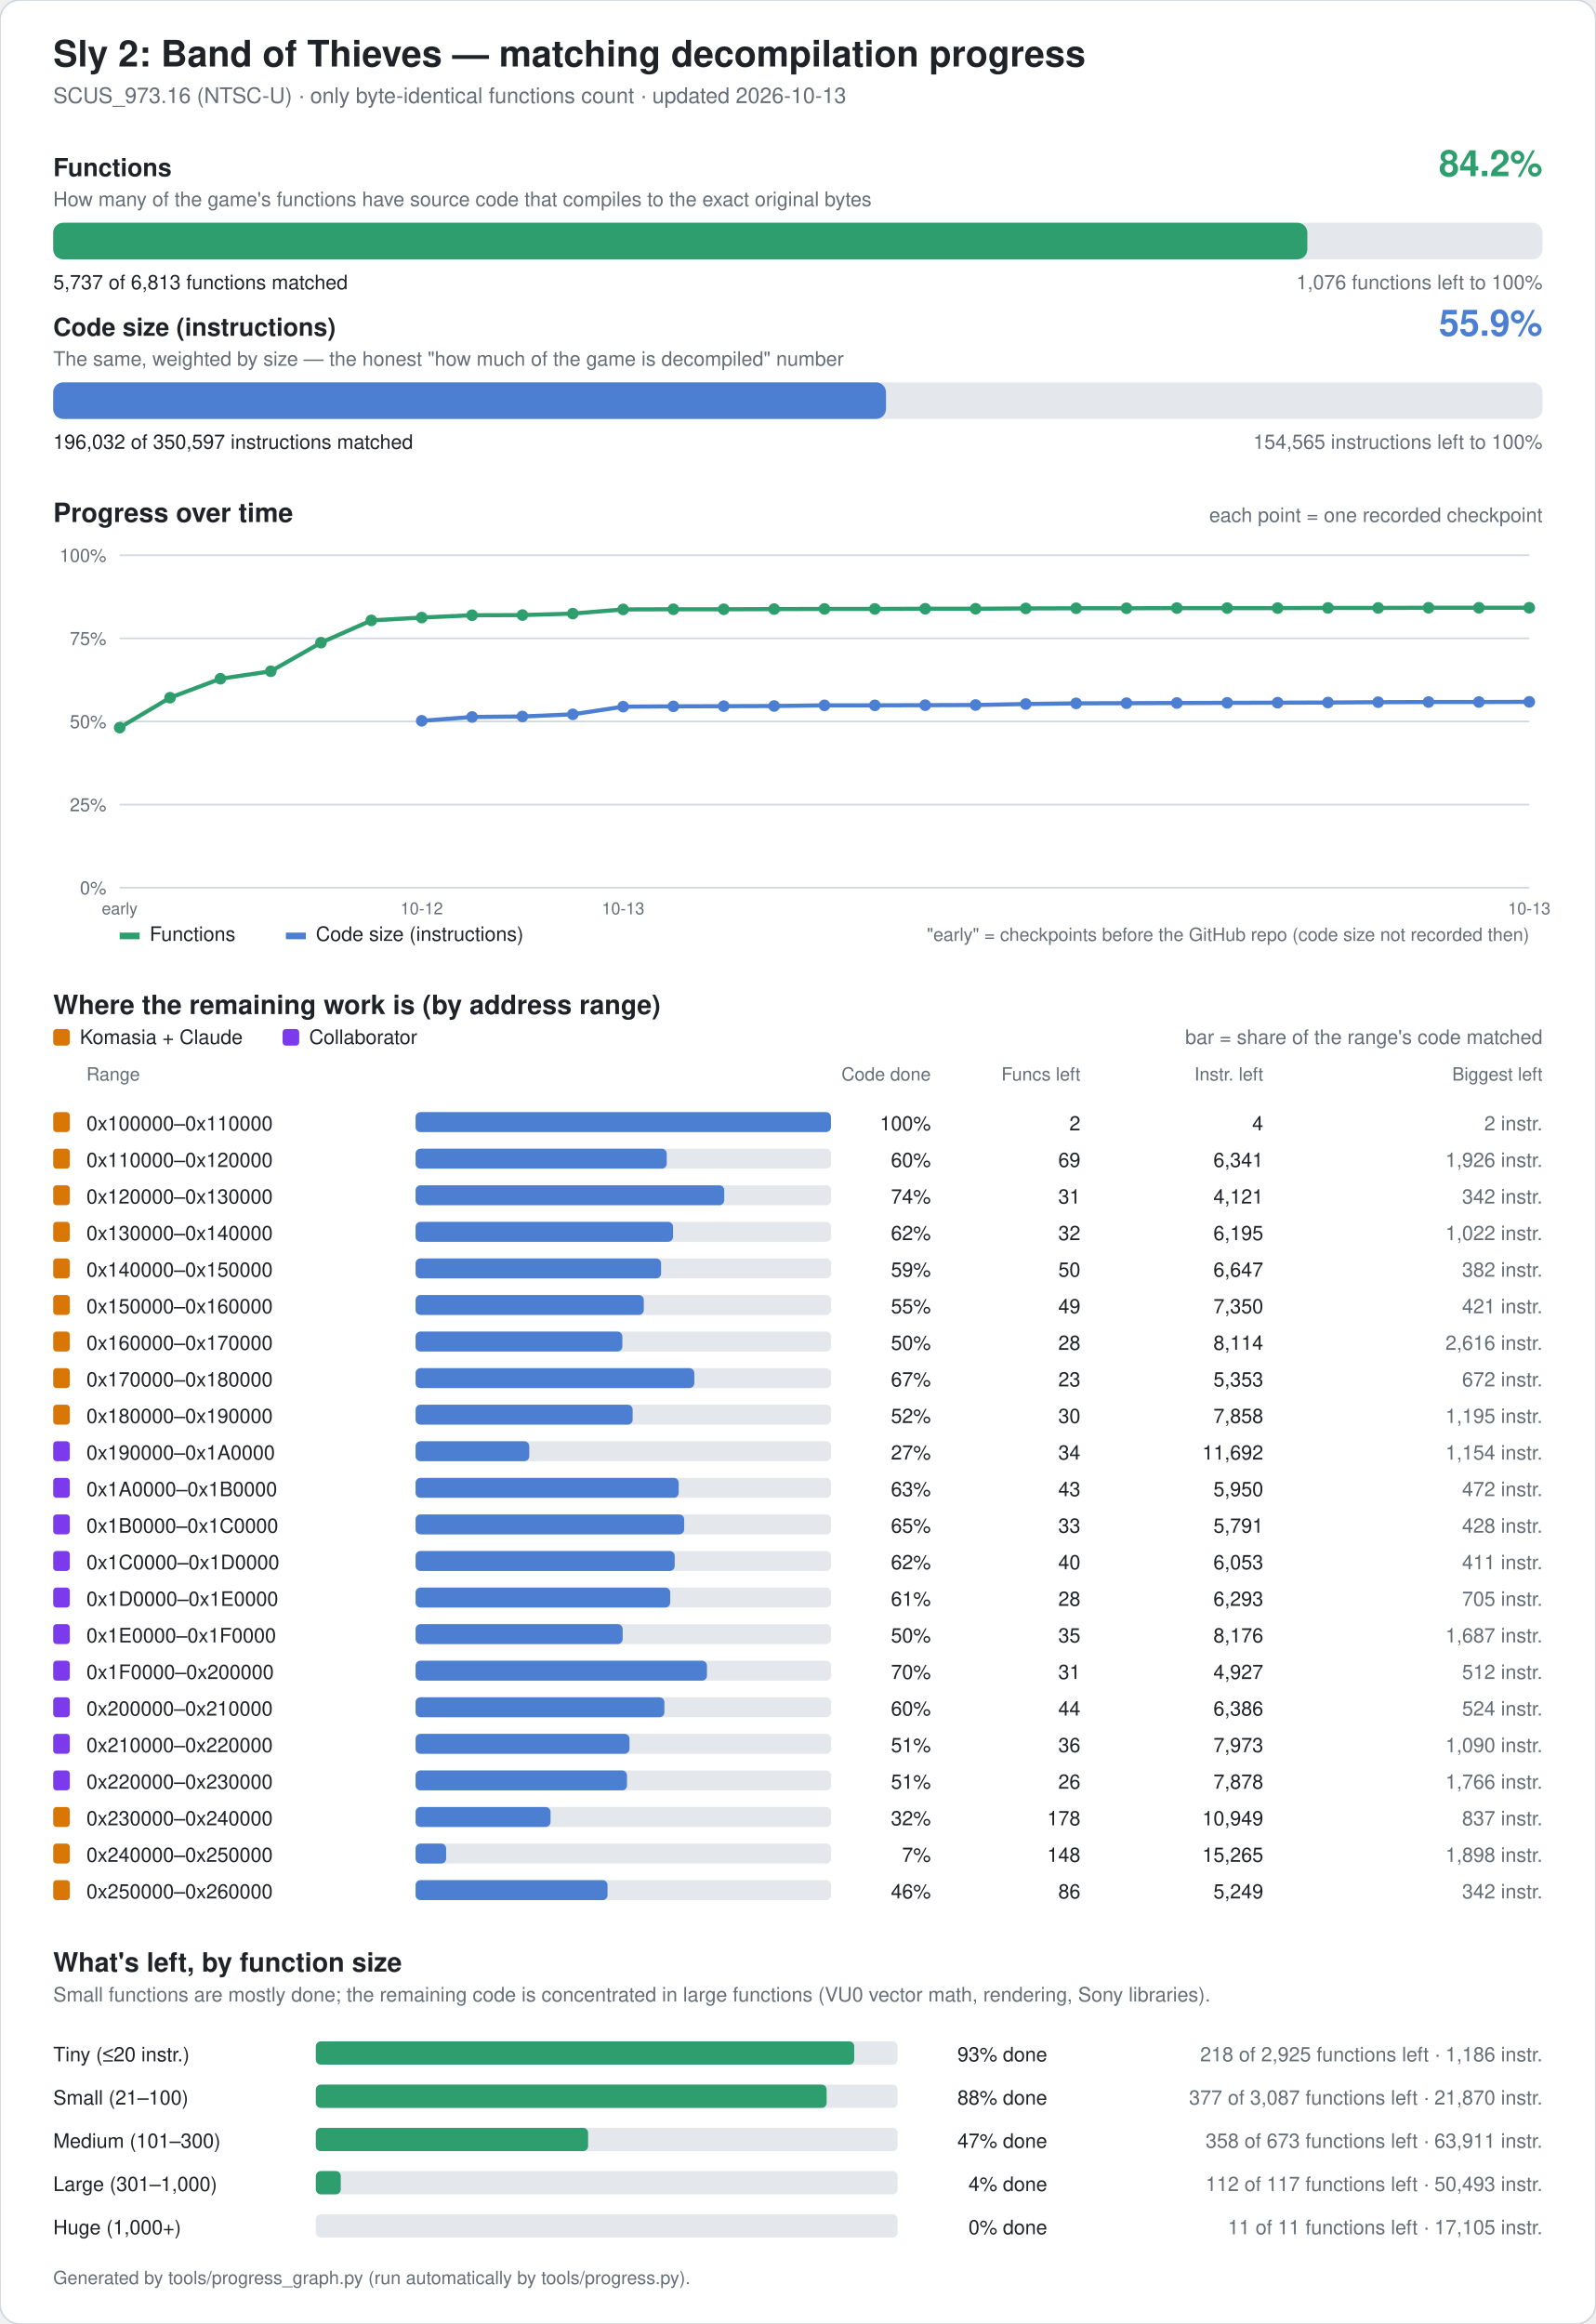
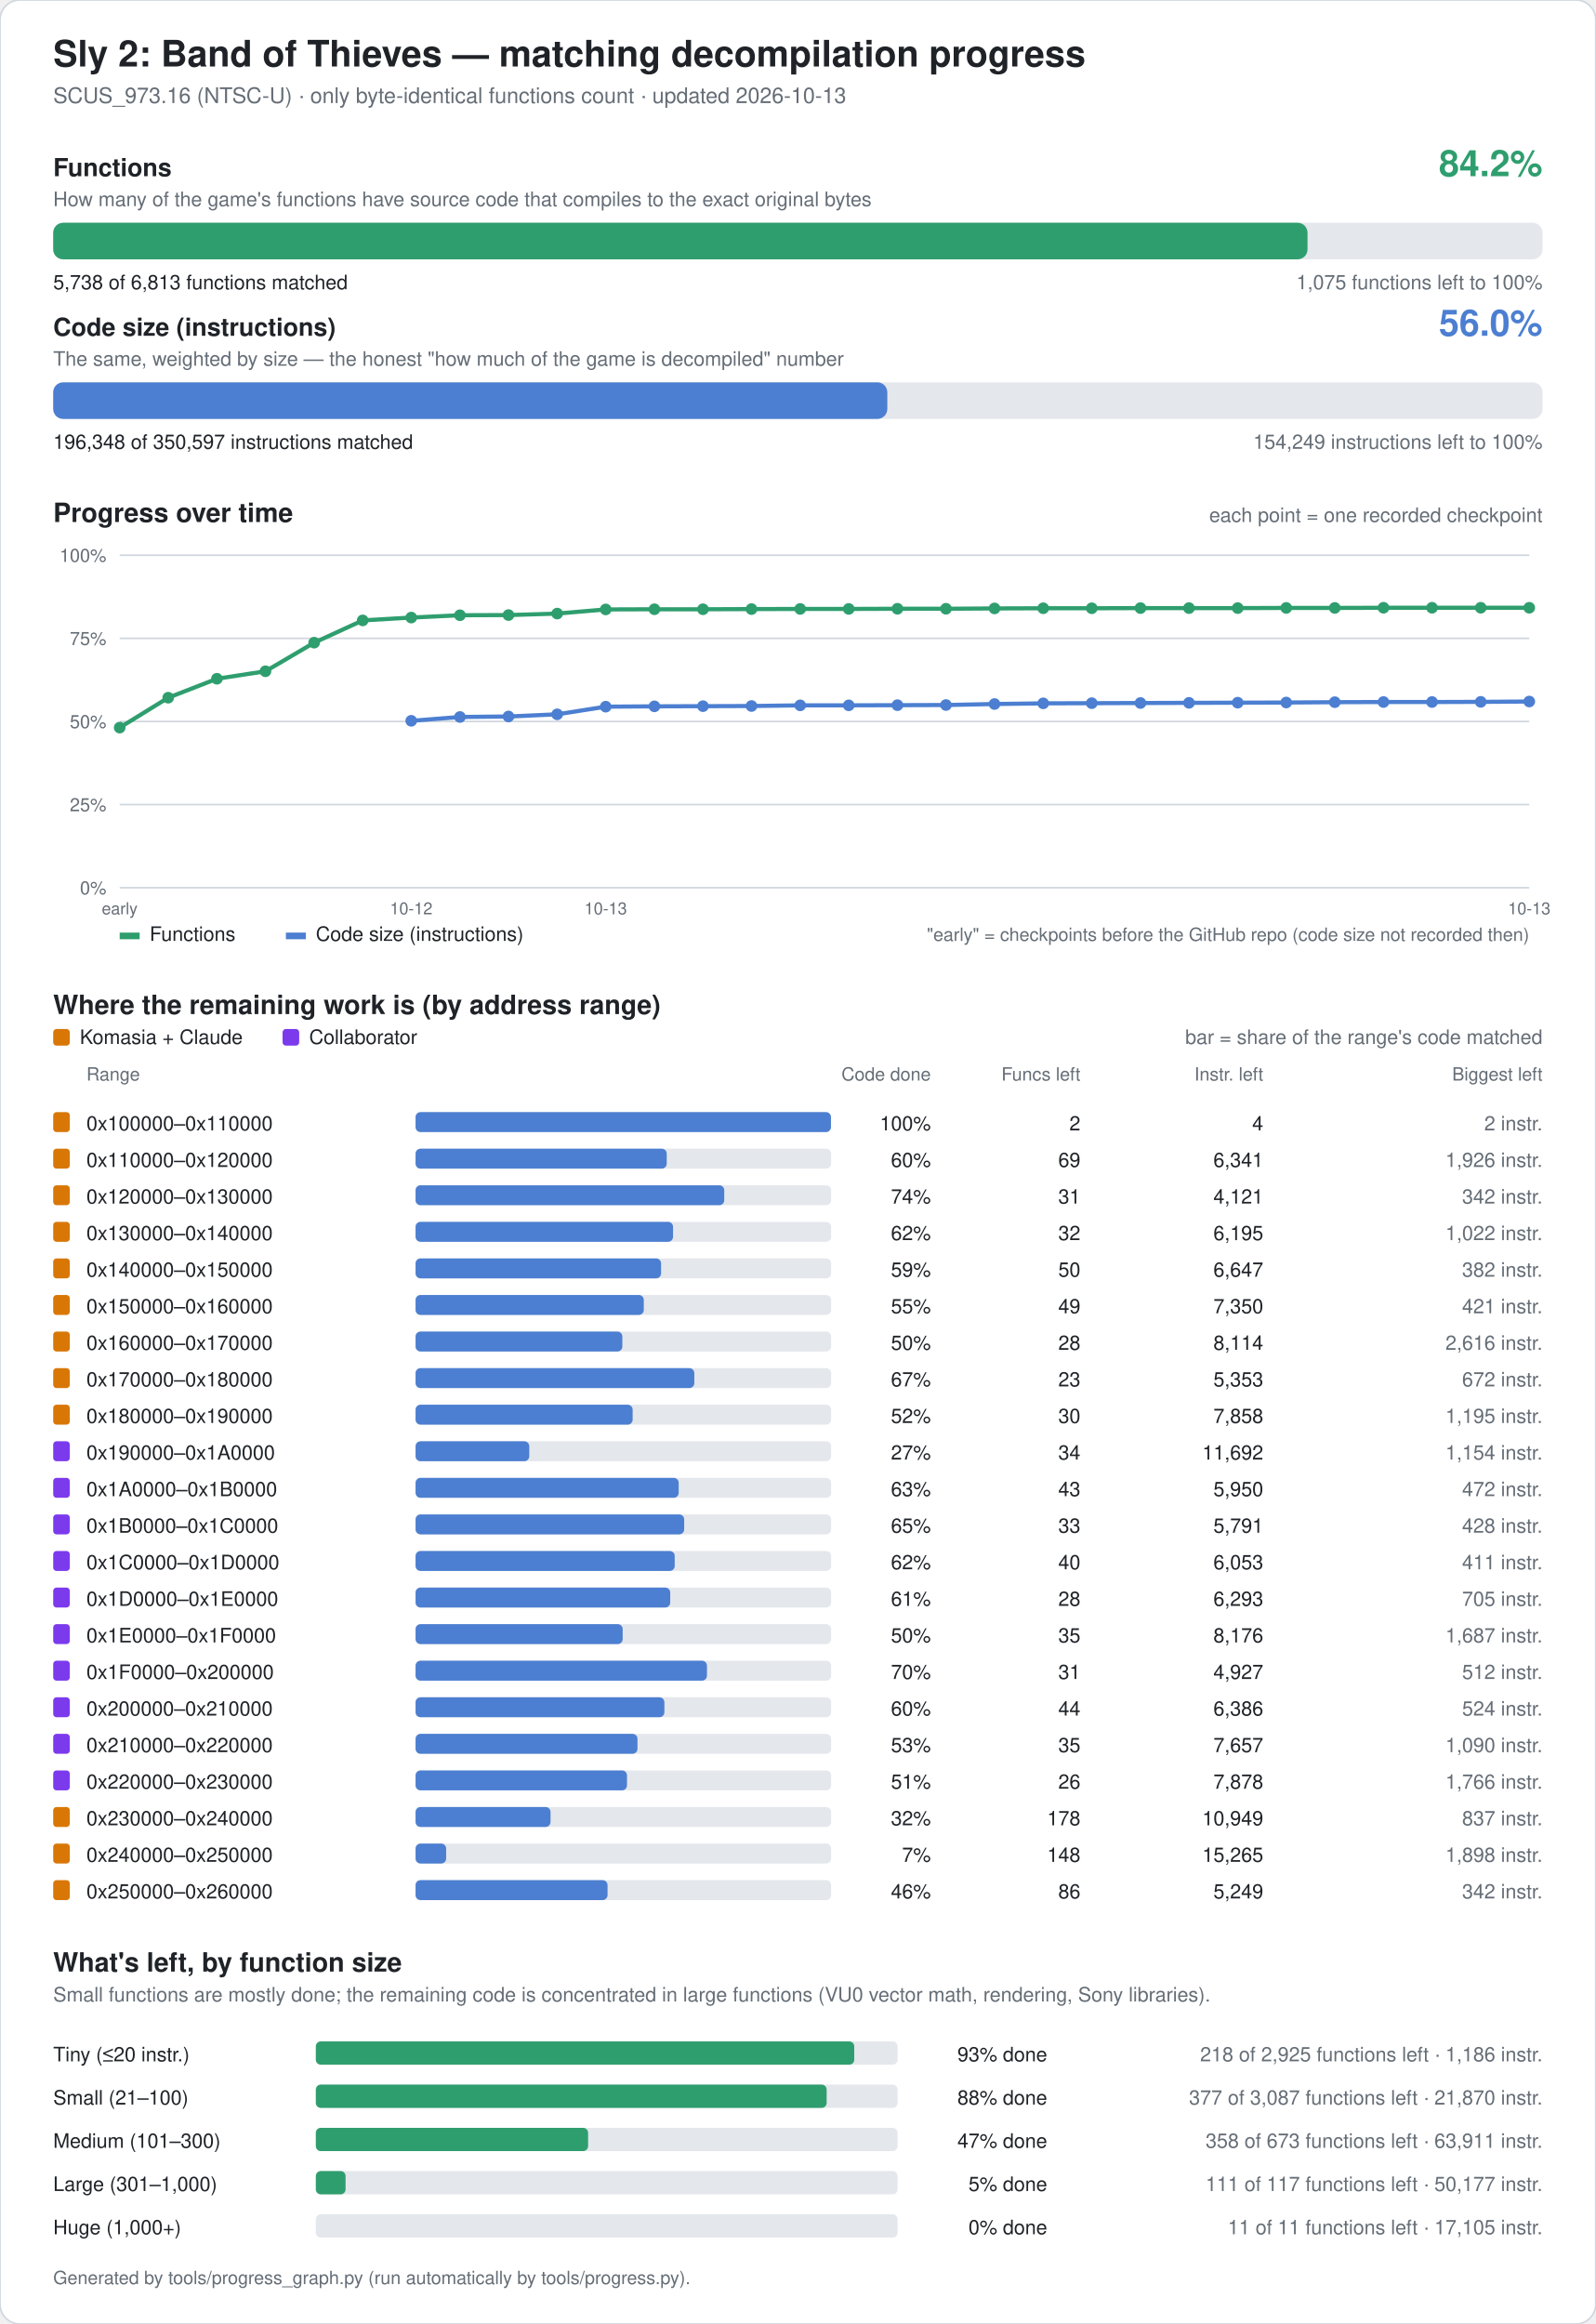
<svg xmlns="http://www.w3.org/2000/svg" width="960" height="1398" viewBox="0 0 960 1398" font-family="-apple-system,BlinkMacSystemFont,Segoe UI,Helvetica,Arial,sans-serif">
  <rect width="960" height="1398" rx="12" fill="#ffffff" stroke="#d0d7de" />
  <text x="32.0" y="40.0" font-size="22" fill="#1f2328" text-anchor="start" font-weight="bold">Sly 2: Band of Thieves — matching decompilation progress</text>
  <text x="32.0" y="62.0" font-size="13" fill="#656d76" text-anchor="start" font-weight="normal">SCUS_973.16 (NTSC-U) · only byte-identical functions count · updated 2026-10-13</text>
  <text x="32.0" y="106.0" font-size="15" fill="#1f2328" text-anchor="start" font-weight="bold">Functions</text>
  <text x="928.0" y="106.0" font-size="22" fill="#2f9e6e" text-anchor="end" font-weight="bold">84.2%</text>
  <text x="32.0" y="124.0" font-size="12" fill="#656d76" text-anchor="start" font-weight="normal">How many of the game's functions have source code that compiles to the exact original bytes</text>
  <rect x="32" y="134" width="896" height="22" rx="6" fill="#e4e7ec" />
-   <rect x="32" y="134" width="754.5" height="22" rx="6" fill="#2f9e6e" />
-   <text x="32.0" y="174.0" font-size="12" fill="#1f2328" text-anchor="start" font-weight="normal">5,737 of 6,813 functions matched</text>
-   <text x="928.0" y="174.0" font-size="12" fill="#656d76" text-anchor="end" font-weight="normal">1,076 functions left to 100%</text>
+   <rect x="32" y="134" width="754.6" height="22" rx="6" fill="#2f9e6e" />
+   <text x="32.0" y="174.0" font-size="12" fill="#1f2328" text-anchor="start" font-weight="normal">5,738 of 6,813 functions matched</text>
+   <text x="928.0" y="174.0" font-size="12" fill="#656d76" text-anchor="end" font-weight="normal">1,075 functions left to 100%</text>
  <text x="32.0" y="202.0" font-size="15" fill="#1f2328" text-anchor="start" font-weight="bold">Code size (instructions)</text>
-   <text x="928.0" y="202.0" font-size="22" fill="#4c7fd1" text-anchor="end" font-weight="bold">55.9%</text>
+   <text x="928.0" y="202.0" font-size="22" fill="#4c7fd1" text-anchor="end" font-weight="bold">56.0%</text>
  <text x="32.0" y="220.0" font-size="12" fill="#656d76" text-anchor="start" font-weight="normal">The same, weighted by size — the honest "how much of the game is decompiled" number</text>
  <rect x="32" y="230" width="896" height="22" rx="6" fill="#e4e7ec" />
-   <rect x="32" y="230" width="501.0" height="22" rx="6" fill="#4c7fd1" />
-   <text x="32.0" y="270.0" font-size="12" fill="#1f2328" text-anchor="start" font-weight="normal">196,032 of 350,597 instructions matched</text>
-   <text x="928.0" y="270.0" font-size="12" fill="#656d76" text-anchor="end" font-weight="normal">154,565 instructions left to 100%</text>
+   <rect x="32" y="230" width="501.8" height="22" rx="6" fill="#4c7fd1" />
+   <text x="32.0" y="270.0" font-size="12" fill="#1f2328" text-anchor="start" font-weight="normal">196,348 of 350,597 instructions matched</text>
+   <text x="928.0" y="270.0" font-size="12" fill="#656d76" text-anchor="end" font-weight="normal">154,249 instructions left to 100%</text>
  <text x="32.0" y="314.0" font-size="16" fill="#1f2328" text-anchor="start" font-weight="bold">Progress over time</text>
  <text x="928.0" y="314.0" font-size="12" fill="#656d76" text-anchor="end" font-weight="normal">each point = one recorded checkpoint</text>
  <line x1="72" y1="534.0" x2="920" y2="534.0" stroke="#d0d7de" stroke-width="1" />
  <text x="64.0" y="538.0" font-size="11" fill="#656d76" text-anchor="end" font-weight="normal">0%</text>
  <line x1="72" y1="484.0" x2="920" y2="484.0" stroke="#d0d7de" stroke-width="1" />
  <text x="64.0" y="488.0" font-size="11" fill="#656d76" text-anchor="end" font-weight="normal">25%</text>
  <line x1="72" y1="434.0" x2="920" y2="434.0" stroke="#d0d7de" stroke-width="1" />
  <text x="64.0" y="438.0" font-size="11" fill="#656d76" text-anchor="end" font-weight="normal">50%</text>
  <line x1="72" y1="384.0" x2="920" y2="384.0" stroke="#d0d7de" stroke-width="1" />
  <text x="64.0" y="388.0" font-size="11" fill="#656d76" text-anchor="end" font-weight="normal">75%</text>
  <line x1="72" y1="334.0" x2="920" y2="334.0" stroke="#d0d7de" stroke-width="1" />
  <text x="64.0" y="338.0" font-size="11" fill="#656d76" text-anchor="end" font-weight="normal">100%</text>
-   <polyline fill="none" stroke="#2f9e6e" stroke-width="2.5" stroke-linejoin="round" points="72.0,437.7 102.3,419.7 132.6,408.3 162.9,403.8 193.1,386.6 223.4,373.2 253.7,371.5 284.0,370.1 314.3,370.0 344.6,369.1 374.9,366.6 405.1,366.5 435.4,366.5 465.7,366.4 496.0,366.3 526.3,366.3 556.6,366.2 586.9,366.2 617.1,366.0 647.4,365.9 677.7,365.9 708.0,365.8 738.3,365.8 768.6,365.8 798.9,365.7 829.1,365.7 859.4,365.6 889.7,365.6 920.0,365.6" />
+   <polyline fill="none" stroke="#2f9e6e" stroke-width="2.5" stroke-linejoin="round" points="72.0,437.7 101.2,419.7 130.5,408.3 159.7,403.8 189.0,386.6 218.2,373.2 247.4,371.5 276.7,370.1 305.9,370.0 335.2,369.1 364.4,366.6 393.7,366.5 422.9,366.5 452.1,366.4 481.4,366.3 510.6,366.3 539.9,366.2 569.1,366.2 598.3,366.0 627.6,365.9 656.8,365.9 686.1,365.8 715.3,365.8 744.6,365.8 773.8,365.7 803.0,365.7 832.3,365.6 861.5,365.6 890.8,365.6 920.0,365.6" />
  <circle cx="72.0" cy="437.7" r="3.5" fill="#2f9e6e" />
-   <circle cx="102.3" cy="419.7" r="3.5" fill="#2f9e6e" />
-   <circle cx="132.6" cy="408.3" r="3.5" fill="#2f9e6e" />
-   <circle cx="162.9" cy="403.8" r="3.5" fill="#2f9e6e" />
-   <circle cx="193.1" cy="386.6" r="3.5" fill="#2f9e6e" />
-   <circle cx="223.4" cy="373.2" r="3.5" fill="#2f9e6e" />
-   <circle cx="253.7" cy="371.5" r="3.5" fill="#2f9e6e" />
-   <circle cx="284.0" cy="370.1" r="3.5" fill="#2f9e6e" />
-   <circle cx="314.3" cy="370.0" r="3.5" fill="#2f9e6e" />
-   <circle cx="344.6" cy="369.1" r="3.5" fill="#2f9e6e" />
-   <circle cx="374.9" cy="366.6" r="3.5" fill="#2f9e6e" />
-   <circle cx="405.1" cy="366.5" r="3.5" fill="#2f9e6e" />
-   <circle cx="435.4" cy="366.5" r="3.5" fill="#2f9e6e" />
-   <circle cx="465.7" cy="366.4" r="3.5" fill="#2f9e6e" />
-   <circle cx="496.0" cy="366.3" r="3.5" fill="#2f9e6e" />
-   <circle cx="526.3" cy="366.3" r="3.5" fill="#2f9e6e" />
-   <circle cx="556.6" cy="366.2" r="3.5" fill="#2f9e6e" />
-   <circle cx="586.9" cy="366.2" r="3.5" fill="#2f9e6e" />
-   <circle cx="617.1" cy="366.0" r="3.5" fill="#2f9e6e" />
-   <circle cx="647.4" cy="365.9" r="3.5" fill="#2f9e6e" />
-   <circle cx="677.7" cy="365.9" r="3.5" fill="#2f9e6e" />
-   <circle cx="708.0" cy="365.8" r="3.5" fill="#2f9e6e" />
-   <circle cx="738.3" cy="365.8" r="3.5" fill="#2f9e6e" />
-   <circle cx="768.6" cy="365.8" r="3.5" fill="#2f9e6e" />
-   <circle cx="798.9" cy="365.7" r="3.5" fill="#2f9e6e" />
-   <circle cx="829.1" cy="365.7" r="3.5" fill="#2f9e6e" />
-   <circle cx="859.4" cy="365.6" r="3.5" fill="#2f9e6e" />
-   <circle cx="889.7" cy="365.6" r="3.5" fill="#2f9e6e" />
+   <circle cx="101.2" cy="419.7" r="3.5" fill="#2f9e6e" />
+   <circle cx="130.5" cy="408.3" r="3.5" fill="#2f9e6e" />
+   <circle cx="159.7" cy="403.8" r="3.5" fill="#2f9e6e" />
+   <circle cx="189.0" cy="386.6" r="3.5" fill="#2f9e6e" />
+   <circle cx="218.2" cy="373.2" r="3.5" fill="#2f9e6e" />
+   <circle cx="247.4" cy="371.5" r="3.5" fill="#2f9e6e" />
+   <circle cx="276.7" cy="370.1" r="3.5" fill="#2f9e6e" />
+   <circle cx="305.9" cy="370.0" r="3.5" fill="#2f9e6e" />
+   <circle cx="335.2" cy="369.1" r="3.5" fill="#2f9e6e" />
+   <circle cx="364.4" cy="366.6" r="3.5" fill="#2f9e6e" />
+   <circle cx="393.7" cy="366.5" r="3.5" fill="#2f9e6e" />
+   <circle cx="422.9" cy="366.5" r="3.5" fill="#2f9e6e" />
+   <circle cx="452.1" cy="366.4" r="3.5" fill="#2f9e6e" />
+   <circle cx="481.4" cy="366.3" r="3.5" fill="#2f9e6e" />
+   <circle cx="510.6" cy="366.3" r="3.5" fill="#2f9e6e" />
+   <circle cx="539.9" cy="366.2" r="3.5" fill="#2f9e6e" />
+   <circle cx="569.1" cy="366.2" r="3.5" fill="#2f9e6e" />
+   <circle cx="598.3" cy="366.0" r="3.5" fill="#2f9e6e" />
+   <circle cx="627.6" cy="365.9" r="3.5" fill="#2f9e6e" />
+   <circle cx="656.8" cy="365.9" r="3.5" fill="#2f9e6e" />
+   <circle cx="686.1" cy="365.8" r="3.5" fill="#2f9e6e" />
+   <circle cx="715.3" cy="365.8" r="3.5" fill="#2f9e6e" />
+   <circle cx="744.6" cy="365.8" r="3.5" fill="#2f9e6e" />
+   <circle cx="773.8" cy="365.7" r="3.5" fill="#2f9e6e" />
+   <circle cx="803.0" cy="365.7" r="3.5" fill="#2f9e6e" />
+   <circle cx="832.3" cy="365.6" r="3.5" fill="#2f9e6e" />
+   <circle cx="861.5" cy="365.6" r="3.5" fill="#2f9e6e" />
+   <circle cx="890.8" cy="365.6" r="3.5" fill="#2f9e6e" />
  <circle cx="920.0" cy="365.6" r="3.5" fill="#2f9e6e" />
-   <polyline fill="none" stroke="#4c7fd1" stroke-width="2.5" stroke-linejoin="round" points="253.7,433.6 284.0,431.3 314.3,431.0 344.6,429.7 374.9,425.1 405.1,424.9 435.4,424.8 465.7,424.7 496.0,424.3 526.3,424.3 556.6,424.2 586.9,424.1 617.1,423.5 647.4,423.1 677.7,423.0 708.0,422.9 738.3,422.8 768.6,422.7 798.9,422.6 829.1,422.4 859.4,422.3 889.7,422.3 920.0,422.2" />
-   <circle cx="253.7" cy="433.6" r="3.5" fill="#4c7fd1" />
-   <circle cx="284.0" cy="431.3" r="3.5" fill="#4c7fd1" />
-   <circle cx="314.3" cy="431.0" r="3.5" fill="#4c7fd1" />
-   <circle cx="344.6" cy="429.7" r="3.5" fill="#4c7fd1" />
-   <circle cx="374.9" cy="425.1" r="3.5" fill="#4c7fd1" />
-   <circle cx="405.1" cy="424.9" r="3.5" fill="#4c7fd1" />
-   <circle cx="435.4" cy="424.8" r="3.5" fill="#4c7fd1" />
-   <circle cx="465.7" cy="424.7" r="3.5" fill="#4c7fd1" />
-   <circle cx="496.0" cy="424.3" r="3.5" fill="#4c7fd1" />
-   <circle cx="526.3" cy="424.3" r="3.5" fill="#4c7fd1" />
-   <circle cx="556.6" cy="424.2" r="3.5" fill="#4c7fd1" />
-   <circle cx="586.9" cy="424.1" r="3.5" fill="#4c7fd1" />
-   <circle cx="617.1" cy="423.5" r="3.5" fill="#4c7fd1" />
-   <circle cx="647.4" cy="423.1" r="3.5" fill="#4c7fd1" />
-   <circle cx="677.7" cy="423.0" r="3.5" fill="#4c7fd1" />
-   <circle cx="708.0" cy="422.9" r="3.5" fill="#4c7fd1" />
-   <circle cx="738.3" cy="422.8" r="3.5" fill="#4c7fd1" />
-   <circle cx="768.6" cy="422.7" r="3.5" fill="#4c7fd1" />
-   <circle cx="798.9" cy="422.6" r="3.5" fill="#4c7fd1" />
-   <circle cx="829.1" cy="422.4" r="3.5" fill="#4c7fd1" />
-   <circle cx="859.4" cy="422.3" r="3.5" fill="#4c7fd1" />
-   <circle cx="889.7" cy="422.3" r="3.5" fill="#4c7fd1" />
-   <circle cx="920.0" cy="422.2" r="3.5" fill="#4c7fd1" />
+   <polyline fill="none" stroke="#4c7fd1" stroke-width="2.5" stroke-linejoin="round" points="247.4,433.6 276.7,431.3 305.9,431.0 335.2,429.7 364.4,425.1 393.7,424.9 422.9,424.8 452.1,424.7 481.4,424.3 510.6,424.3 539.9,424.2 569.1,424.1 598.3,423.5 627.6,423.1 656.8,423.0 686.1,422.9 715.3,422.8 744.6,422.7 773.8,422.6 803.0,422.4 832.3,422.3 861.5,422.3 890.8,422.2 920.0,422.0" />
+   <circle cx="247.4" cy="433.6" r="3.5" fill="#4c7fd1" />
+   <circle cx="276.7" cy="431.3" r="3.5" fill="#4c7fd1" />
+   <circle cx="305.9" cy="431.0" r="3.5" fill="#4c7fd1" />
+   <circle cx="335.2" cy="429.7" r="3.5" fill="#4c7fd1" />
+   <circle cx="364.4" cy="425.1" r="3.5" fill="#4c7fd1" />
+   <circle cx="393.7" cy="424.9" r="3.5" fill="#4c7fd1" />
+   <circle cx="422.9" cy="424.8" r="3.5" fill="#4c7fd1" />
+   <circle cx="452.1" cy="424.7" r="3.5" fill="#4c7fd1" />
+   <circle cx="481.4" cy="424.3" r="3.5" fill="#4c7fd1" />
+   <circle cx="510.6" cy="424.3" r="3.5" fill="#4c7fd1" />
+   <circle cx="539.9" cy="424.2" r="3.5" fill="#4c7fd1" />
+   <circle cx="569.1" cy="424.1" r="3.5" fill="#4c7fd1" />
+   <circle cx="598.3" cy="423.5" r="3.5" fill="#4c7fd1" />
+   <circle cx="627.6" cy="423.1" r="3.5" fill="#4c7fd1" />
+   <circle cx="656.8" cy="423.0" r="3.5" fill="#4c7fd1" />
+   <circle cx="686.1" cy="422.9" r="3.5" fill="#4c7fd1" />
+   <circle cx="715.3" cy="422.8" r="3.5" fill="#4c7fd1" />
+   <circle cx="744.6" cy="422.7" r="3.5" fill="#4c7fd1" />
+   <circle cx="773.8" cy="422.6" r="3.5" fill="#4c7fd1" />
+   <circle cx="803.0" cy="422.4" r="3.5" fill="#4c7fd1" />
+   <circle cx="832.3" cy="422.3" r="3.5" fill="#4c7fd1" />
+   <circle cx="861.5" cy="422.3" r="3.5" fill="#4c7fd1" />
+   <circle cx="890.8" cy="422.2" r="3.5" fill="#4c7fd1" />
+   <circle cx="920.0" cy="422.0" r="3.5" fill="#4c7fd1" />
  <text x="72.0" y="550.0" font-size="10" fill="#656d76" text-anchor="middle" font-weight="normal">early</text>
-   <text x="253.7" y="550.0" font-size="10" fill="#656d76" text-anchor="middle" font-weight="normal">10-12</text>
-   <text x="374.9" y="550.0" font-size="10" fill="#656d76" text-anchor="middle" font-weight="normal">10-13</text>
+   <text x="247.4" y="550.0" font-size="10" fill="#656d76" text-anchor="middle" font-weight="normal">10-12</text>
+   <text x="364.4" y="550.0" font-size="10" fill="#656d76" text-anchor="middle" font-weight="normal">10-13</text>
  <text x="920.0" y="550.0" font-size="10" fill="#656d76" text-anchor="middle" font-weight="normal">10-13</text>
  <rect x="72" y="561" width="12" height="4" fill="#2f9e6e" />
  <text x="90.0" y="566.0" font-size="12" fill="#1f2328" text-anchor="start" font-weight="normal">Functions</text>
  <rect x="172" y="561" width="12" height="4" fill="#4c7fd1" />
  <text x="190.0" y="566.0" font-size="12" fill="#1f2328" text-anchor="start" font-weight="normal">Code size (instructions)</text>
  <text x="920.0" y="566.0" font-size="11" fill="#656d76" text-anchor="end" font-weight="normal">"early" = checkpoints before the GitHub repo (code size not recorded then)</text>
  <text x="32.0" y="610.0" font-size="16" fill="#1f2328" text-anchor="start" font-weight="bold">Where the remaining work is (by address range)</text>
  <rect x="32" y="619" width="10" height="10" rx="2" fill="#d97706" />
  <text x="48.0" y="628.0" font-size="12" fill="#1f2328" text-anchor="start" font-weight="normal">Komasia + Claude</text>
  <rect x="170" y="619" width="10" height="10" rx="2" fill="#7c3aed" />
  <text x="186.0" y="628.0" font-size="12" fill="#1f2328" text-anchor="start" font-weight="normal">Collaborator</text>
  <text x="928.0" y="628.0" font-size="12" fill="#656d76" text-anchor="end" font-weight="normal">bar = share of the range's code matched</text>
  <text x="52.0" y="650.0" font-size="11" fill="#656d76" text-anchor="start" font-weight="normal">Range</text>
  <text x="560.0" y="650.0" font-size="11" fill="#656d76" text-anchor="end" font-weight="normal">Code done</text>
  <text x="650.0" y="650.0" font-size="11" fill="#656d76" text-anchor="end" font-weight="normal">Funcs left</text>
  <text x="760.0" y="650.0" font-size="11" fill="#656d76" text-anchor="end" font-weight="normal">Instr. left</text>
  <text x="928.0" y="650.0" font-size="11" fill="#656d76" text-anchor="end" font-weight="normal">Biggest left</text>
  <rect x="32" y="669" width="10" height="12" rx="2" fill="#d97706" />
  <text x="52.0" y="680.0" font-size="12" fill="#1f2328" text-anchor="start" font-weight="normal">0x100000–0x110000</text>
  <rect x="250" y="669" width="250" height="12" rx="3" fill="#e4e7ec" />
  <rect x="250" y="669" width="249.9" height="12" rx="3" fill="#4c7fd1" />
  <text x="560.0" y="680.0" font-size="12" fill="#1f2328" text-anchor="end" font-weight="normal">100%</text>
  <text x="650.0" y="680.0" font-size="12" fill="#1f2328" text-anchor="end" font-weight="normal">2</text>
  <text x="760.0" y="680.0" font-size="12" fill="#1f2328" text-anchor="end" font-weight="normal">4</text>
  <text x="928.0" y="680.0" font-size="12" fill="#656d76" text-anchor="end" font-weight="normal">2 instr.</text>
  <rect x="32" y="691" width="10" height="12" rx="2" fill="#d97706" />
  <text x="52.0" y="702.0" font-size="12" fill="#1f2328" text-anchor="start" font-weight="normal">0x110000–0x120000</text>
  <rect x="250" y="691" width="250" height="12" rx="3" fill="#e4e7ec" />
  <rect x="250" y="691" width="151.1" height="12" rx="3" fill="#4c7fd1" />
  <text x="560.0" y="702.0" font-size="12" fill="#1f2328" text-anchor="end" font-weight="normal">60%</text>
  <text x="650.0" y="702.0" font-size="12" fill="#1f2328" text-anchor="end" font-weight="normal">69</text>
  <text x="760.0" y="702.0" font-size="12" fill="#1f2328" text-anchor="end" font-weight="normal">6,341</text>
  <text x="928.0" y="702.0" font-size="12" fill="#656d76" text-anchor="end" font-weight="normal">1,926 instr.</text>
  <rect x="32" y="713" width="10" height="12" rx="2" fill="#d97706" />
  <text x="52.0" y="724.0" font-size="12" fill="#1f2328" text-anchor="start" font-weight="normal">0x120000–0x130000</text>
  <rect x="250" y="713" width="250" height="12" rx="3" fill="#e4e7ec" />
  <rect x="250" y="713" width="185.7" height="12" rx="3" fill="#4c7fd1" />
  <text x="560.0" y="724.0" font-size="12" fill="#1f2328" text-anchor="end" font-weight="normal">74%</text>
  <text x="650.0" y="724.0" font-size="12" fill="#1f2328" text-anchor="end" font-weight="normal">31</text>
  <text x="760.0" y="724.0" font-size="12" fill="#1f2328" text-anchor="end" font-weight="normal">4,121</text>
  <text x="928.0" y="724.0" font-size="12" fill="#656d76" text-anchor="end" font-weight="normal">342 instr.</text>
  <rect x="32" y="735" width="10" height="12" rx="2" fill="#d97706" />
  <text x="52.0" y="746.0" font-size="12" fill="#1f2328" text-anchor="start" font-weight="normal">0x130000–0x140000</text>
  <rect x="250" y="735" width="250" height="12" rx="3" fill="#e4e7ec" />
  <rect x="250" y="735" width="154.9" height="12" rx="3" fill="#4c7fd1" />
  <text x="560.0" y="746.0" font-size="12" fill="#1f2328" text-anchor="end" font-weight="normal">62%</text>
  <text x="650.0" y="746.0" font-size="12" fill="#1f2328" text-anchor="end" font-weight="normal">32</text>
  <text x="760.0" y="746.0" font-size="12" fill="#1f2328" text-anchor="end" font-weight="normal">6,195</text>
  <text x="928.0" y="746.0" font-size="12" fill="#656d76" text-anchor="end" font-weight="normal">1,022 instr.</text>
  <rect x="32" y="757" width="10" height="12" rx="2" fill="#d97706" />
  <text x="52.0" y="768.0" font-size="12" fill="#1f2328" text-anchor="start" font-weight="normal">0x140000–0x150000</text>
  <rect x="250" y="757" width="250" height="12" rx="3" fill="#e4e7ec" />
  <rect x="250" y="757" width="147.7" height="12" rx="3" fill="#4c7fd1" />
  <text x="560.0" y="768.0" font-size="12" fill="#1f2328" text-anchor="end" font-weight="normal">59%</text>
  <text x="650.0" y="768.0" font-size="12" fill="#1f2328" text-anchor="end" font-weight="normal">50</text>
  <text x="760.0" y="768.0" font-size="12" fill="#1f2328" text-anchor="end" font-weight="normal">6,647</text>
  <text x="928.0" y="768.0" font-size="12" fill="#656d76" text-anchor="end" font-weight="normal">382 instr.</text>
  <rect x="32" y="779" width="10" height="12" rx="2" fill="#d97706" />
  <text x="52.0" y="790.0" font-size="12" fill="#1f2328" text-anchor="start" font-weight="normal">0x150000–0x160000</text>
  <rect x="250" y="779" width="250" height="12" rx="3" fill="#e4e7ec" />
  <rect x="250" y="779" width="137.3" height="12" rx="3" fill="#4c7fd1" />
  <text x="560.0" y="790.0" font-size="12" fill="#1f2328" text-anchor="end" font-weight="normal">55%</text>
  <text x="650.0" y="790.0" font-size="12" fill="#1f2328" text-anchor="end" font-weight="normal">49</text>
  <text x="760.0" y="790.0" font-size="12" fill="#1f2328" text-anchor="end" font-weight="normal">7,350</text>
  <text x="928.0" y="790.0" font-size="12" fill="#656d76" text-anchor="end" font-weight="normal">421 instr.</text>
  <rect x="32" y="801" width="10" height="12" rx="2" fill="#d97706" />
  <text x="52.0" y="812.0" font-size="12" fill="#1f2328" text-anchor="start" font-weight="normal">0x160000–0x170000</text>
  <rect x="250" y="801" width="250" height="12" rx="3" fill="#e4e7ec" />
  <rect x="250" y="801" width="124.4" height="12" rx="3" fill="#4c7fd1" />
  <text x="560.0" y="812.0" font-size="12" fill="#1f2328" text-anchor="end" font-weight="normal">50%</text>
  <text x="650.0" y="812.0" font-size="12" fill="#1f2328" text-anchor="end" font-weight="normal">28</text>
  <text x="760.0" y="812.0" font-size="12" fill="#1f2328" text-anchor="end" font-weight="normal">8,114</text>
  <text x="928.0" y="812.0" font-size="12" fill="#656d76" text-anchor="end" font-weight="normal">2,616 instr.</text>
  <rect x="32" y="823" width="10" height="12" rx="2" fill="#d97706" />
  <text x="52.0" y="834.0" font-size="12" fill="#1f2328" text-anchor="start" font-weight="normal">0x170000–0x180000</text>
  <rect x="250" y="823" width="250" height="12" rx="3" fill="#e4e7ec" />
  <rect x="250" y="823" width="167.7" height="12" rx="3" fill="#4c7fd1" />
  <text x="560.0" y="834.0" font-size="12" fill="#1f2328" text-anchor="end" font-weight="normal">67%</text>
  <text x="650.0" y="834.0" font-size="12" fill="#1f2328" text-anchor="end" font-weight="normal">23</text>
  <text x="760.0" y="834.0" font-size="12" fill="#1f2328" text-anchor="end" font-weight="normal">5,353</text>
  <text x="928.0" y="834.0" font-size="12" fill="#656d76" text-anchor="end" font-weight="normal">672 instr.</text>
  <rect x="32" y="845" width="10" height="12" rx="2" fill="#d97706" />
  <text x="52.0" y="856.0" font-size="12" fill="#1f2328" text-anchor="start" font-weight="normal">0x180000–0x190000</text>
  <rect x="250" y="845" width="250" height="12" rx="3" fill="#e4e7ec" />
  <rect x="250" y="845" width="130.6" height="12" rx="3" fill="#4c7fd1" />
  <text x="560.0" y="856.0" font-size="12" fill="#1f2328" text-anchor="end" font-weight="normal">52%</text>
  <text x="650.0" y="856.0" font-size="12" fill="#1f2328" text-anchor="end" font-weight="normal">30</text>
  <text x="760.0" y="856.0" font-size="12" fill="#1f2328" text-anchor="end" font-weight="normal">7,858</text>
  <text x="928.0" y="856.0" font-size="12" fill="#656d76" text-anchor="end" font-weight="normal">1,195 instr.</text>
  <rect x="32" y="867" width="10" height="12" rx="2" fill="#7c3aed" />
  <text x="52.0" y="878.0" font-size="12" fill="#1f2328" text-anchor="start" font-weight="normal">0x190000–0x1A0000</text>
  <rect x="250" y="867" width="250" height="12" rx="3" fill="#e4e7ec" />
  <rect x="250" y="867" width="68.4" height="12" rx="3" fill="#4c7fd1" />
  <text x="560.0" y="878.0" font-size="12" fill="#1f2328" text-anchor="end" font-weight="normal">27%</text>
  <text x="650.0" y="878.0" font-size="12" fill="#1f2328" text-anchor="end" font-weight="normal">34</text>
  <text x="760.0" y="878.0" font-size="12" fill="#1f2328" text-anchor="end" font-weight="normal">11,692</text>
  <text x="928.0" y="878.0" font-size="12" fill="#656d76" text-anchor="end" font-weight="normal">1,154 instr.</text>
  <rect x="32" y="889" width="10" height="12" rx="2" fill="#7c3aed" />
  <text x="52.0" y="900.0" font-size="12" fill="#1f2328" text-anchor="start" font-weight="normal">0x1A0000–0x1B0000</text>
  <rect x="250" y="889" width="250" height="12" rx="3" fill="#e4e7ec" />
  <rect x="250" y="889" width="158.3" height="12" rx="3" fill="#4c7fd1" />
  <text x="560.0" y="900.0" font-size="12" fill="#1f2328" text-anchor="end" font-weight="normal">63%</text>
  <text x="650.0" y="900.0" font-size="12" fill="#1f2328" text-anchor="end" font-weight="normal">43</text>
  <text x="760.0" y="900.0" font-size="12" fill="#1f2328" text-anchor="end" font-weight="normal">5,950</text>
  <text x="928.0" y="900.0" font-size="12" fill="#656d76" text-anchor="end" font-weight="normal">472 instr.</text>
  <rect x="32" y="911" width="10" height="12" rx="2" fill="#7c3aed" />
  <text x="52.0" y="922.0" font-size="12" fill="#1f2328" text-anchor="start" font-weight="normal">0x1B0000–0x1C0000</text>
  <rect x="250" y="911" width="250" height="12" rx="3" fill="#e4e7ec" />
  <rect x="250" y="911" width="161.6" height="12" rx="3" fill="#4c7fd1" />
  <text x="560.0" y="922.0" font-size="12" fill="#1f2328" text-anchor="end" font-weight="normal">65%</text>
  <text x="650.0" y="922.0" font-size="12" fill="#1f2328" text-anchor="end" font-weight="normal">33</text>
  <text x="760.0" y="922.0" font-size="12" fill="#1f2328" text-anchor="end" font-weight="normal">5,791</text>
  <text x="928.0" y="922.0" font-size="12" fill="#656d76" text-anchor="end" font-weight="normal">428 instr.</text>
  <rect x="32" y="933" width="10" height="12" rx="2" fill="#7c3aed" />
  <text x="52.0" y="944.0" font-size="12" fill="#1f2328" text-anchor="start" font-weight="normal">0x1C0000–0x1D0000</text>
  <rect x="250" y="933" width="250" height="12" rx="3" fill="#e4e7ec" />
  <rect x="250" y="933" width="155.9" height="12" rx="3" fill="#4c7fd1" />
  <text x="560.0" y="944.0" font-size="12" fill="#1f2328" text-anchor="end" font-weight="normal">62%</text>
  <text x="650.0" y="944.0" font-size="12" fill="#1f2328" text-anchor="end" font-weight="normal">40</text>
  <text x="760.0" y="944.0" font-size="12" fill="#1f2328" text-anchor="end" font-weight="normal">6,053</text>
  <text x="928.0" y="944.0" font-size="12" fill="#656d76" text-anchor="end" font-weight="normal">411 instr.</text>
  <rect x="32" y="955" width="10" height="12" rx="2" fill="#7c3aed" />
  <text x="52.0" y="966.0" font-size="12" fill="#1f2328" text-anchor="start" font-weight="normal">0x1D0000–0x1E0000</text>
  <rect x="250" y="955" width="250" height="12" rx="3" fill="#e4e7ec" />
  <rect x="250" y="955" width="153.2" height="12" rx="3" fill="#4c7fd1" />
  <text x="560.0" y="966.0" font-size="12" fill="#1f2328" text-anchor="end" font-weight="normal">61%</text>
  <text x="650.0" y="966.0" font-size="12" fill="#1f2328" text-anchor="end" font-weight="normal">28</text>
  <text x="760.0" y="966.0" font-size="12" fill="#1f2328" text-anchor="end" font-weight="normal">6,293</text>
  <text x="928.0" y="966.0" font-size="12" fill="#656d76" text-anchor="end" font-weight="normal">705 instr.</text>
  <rect x="32" y="977" width="10" height="12" rx="2" fill="#7c3aed" />
  <text x="52.0" y="988.0" font-size="12" fill="#1f2328" text-anchor="start" font-weight="normal">0x1E0000–0x1F0000</text>
  <rect x="250" y="977" width="250" height="12" rx="3" fill="#e4e7ec" />
  <rect x="250" y="977" width="124.6" height="12" rx="3" fill="#4c7fd1" />
  <text x="560.0" y="988.0" font-size="12" fill="#1f2328" text-anchor="end" font-weight="normal">50%</text>
  <text x="650.0" y="988.0" font-size="12" fill="#1f2328" text-anchor="end" font-weight="normal">35</text>
  <text x="760.0" y="988.0" font-size="12" fill="#1f2328" text-anchor="end" font-weight="normal">8,176</text>
  <text x="928.0" y="988.0" font-size="12" fill="#656d76" text-anchor="end" font-weight="normal">1,687 instr.</text>
  <rect x="32" y="999" width="10" height="12" rx="2" fill="#7c3aed" />
  <text x="52.0" y="1010.0" font-size="12" fill="#1f2328" text-anchor="start" font-weight="normal">0x1F0000–0x200000</text>
  <rect x="250" y="999" width="250" height="12" rx="3" fill="#e4e7ec" />
  <rect x="250" y="999" width="175.3" height="12" rx="3" fill="#4c7fd1" />
  <text x="560.0" y="1010.0" font-size="12" fill="#1f2328" text-anchor="end" font-weight="normal">70%</text>
  <text x="650.0" y="1010.0" font-size="12" fill="#1f2328" text-anchor="end" font-weight="normal">31</text>
  <text x="760.0" y="1010.0" font-size="12" fill="#1f2328" text-anchor="end" font-weight="normal">4,927</text>
  <text x="928.0" y="1010.0" font-size="12" fill="#656d76" text-anchor="end" font-weight="normal">512 instr.</text>
  <rect x="32" y="1021" width="10" height="12" rx="2" fill="#7c3aed" />
  <text x="52.0" y="1032.0" font-size="12" fill="#1f2328" text-anchor="start" font-weight="normal">0x200000–0x210000</text>
  <rect x="250" y="1021" width="250" height="12" rx="3" fill="#e4e7ec" />
  <rect x="250" y="1021" width="149.7" height="12" rx="3" fill="#4c7fd1" />
  <text x="560.0" y="1032.0" font-size="12" fill="#1f2328" text-anchor="end" font-weight="normal">60%</text>
  <text x="650.0" y="1032.0" font-size="12" fill="#1f2328" text-anchor="end" font-weight="normal">44</text>
  <text x="760.0" y="1032.0" font-size="12" fill="#1f2328" text-anchor="end" font-weight="normal">6,386</text>
  <text x="928.0" y="1032.0" font-size="12" fill="#656d76" text-anchor="end" font-weight="normal">524 instr.</text>
  <rect x="32" y="1043" width="10" height="12" rx="2" fill="#7c3aed" />
  <text x="52.0" y="1054.0" font-size="12" fill="#1f2328" text-anchor="start" font-weight="normal">0x210000–0x220000</text>
  <rect x="250" y="1043" width="250" height="12" rx="3" fill="#e4e7ec" />
-   <rect x="250" y="1043" width="128.7" height="12" rx="3" fill="#4c7fd1" />
-   <text x="560.0" y="1054.0" font-size="12" fill="#1f2328" text-anchor="end" font-weight="normal">51%</text>
-   <text x="650.0" y="1054.0" font-size="12" fill="#1f2328" text-anchor="end" font-weight="normal">36</text>
-   <text x="760.0" y="1054.0" font-size="12" fill="#1f2328" text-anchor="end" font-weight="normal">7,973</text>
+   <rect x="250" y="1043" width="133.5" height="12" rx="3" fill="#4c7fd1" />
+   <text x="560.0" y="1054.0" font-size="12" fill="#1f2328" text-anchor="end" font-weight="normal">53%</text>
+   <text x="650.0" y="1054.0" font-size="12" fill="#1f2328" text-anchor="end" font-weight="normal">35</text>
+   <text x="760.0" y="1054.0" font-size="12" fill="#1f2328" text-anchor="end" font-weight="normal">7,657</text>
  <text x="928.0" y="1054.0" font-size="12" fill="#656d76" text-anchor="end" font-weight="normal">1,090 instr.</text>
  <rect x="32" y="1065" width="10" height="12" rx="2" fill="#7c3aed" />
  <text x="52.0" y="1076.0" font-size="12" fill="#1f2328" text-anchor="start" font-weight="normal">0x220000–0x230000</text>
  <rect x="250" y="1065" width="250" height="12" rx="3" fill="#e4e7ec" />
  <rect x="250" y="1065" width="127.2" height="12" rx="3" fill="#4c7fd1" />
  <text x="560.0" y="1076.0" font-size="12" fill="#1f2328" text-anchor="end" font-weight="normal">51%</text>
  <text x="650.0" y="1076.0" font-size="12" fill="#1f2328" text-anchor="end" font-weight="normal">26</text>
  <text x="760.0" y="1076.0" font-size="12" fill="#1f2328" text-anchor="end" font-weight="normal">7,878</text>
  <text x="928.0" y="1076.0" font-size="12" fill="#656d76" text-anchor="end" font-weight="normal">1,766 instr.</text>
  <rect x="32" y="1087" width="10" height="12" rx="2" fill="#d97706" />
  <text x="52.0" y="1098.0" font-size="12" fill="#1f2328" text-anchor="start" font-weight="normal">0x230000–0x240000</text>
  <rect x="250" y="1087" width="250" height="12" rx="3" fill="#e4e7ec" />
  <rect x="250" y="1087" width="81.2" height="12" rx="3" fill="#4c7fd1" />
  <text x="560.0" y="1098.0" font-size="12" fill="#1f2328" text-anchor="end" font-weight="normal">32%</text>
  <text x="650.0" y="1098.0" font-size="12" fill="#1f2328" text-anchor="end" font-weight="normal">178</text>
  <text x="760.0" y="1098.0" font-size="12" fill="#1f2328" text-anchor="end" font-weight="normal">10,949</text>
  <text x="928.0" y="1098.0" font-size="12" fill="#656d76" text-anchor="end" font-weight="normal">837 instr.</text>
  <rect x="32" y="1109" width="10" height="12" rx="2" fill="#d97706" />
  <text x="52.0" y="1120.0" font-size="12" fill="#1f2328" text-anchor="start" font-weight="normal">0x240000–0x250000</text>
  <rect x="250" y="1109" width="250" height="12" rx="3" fill="#e4e7ec" />
  <rect x="250" y="1109" width="18.4" height="12" rx="3" fill="#4c7fd1" />
  <text x="560.0" y="1120.0" font-size="12" fill="#1f2328" text-anchor="end" font-weight="normal">7%</text>
  <text x="650.0" y="1120.0" font-size="12" fill="#1f2328" text-anchor="end" font-weight="normal">148</text>
  <text x="760.0" y="1120.0" font-size="12" fill="#1f2328" text-anchor="end" font-weight="normal">15,265</text>
  <text x="928.0" y="1120.0" font-size="12" fill="#656d76" text-anchor="end" font-weight="normal">1,898 instr.</text>
  <rect x="32" y="1131" width="10" height="12" rx="2" fill="#d97706" />
  <text x="52.0" y="1142.0" font-size="12" fill="#1f2328" text-anchor="start" font-weight="normal">0x250000–0x260000</text>
  <rect x="250" y="1131" width="250" height="12" rx="3" fill="#e4e7ec" />
  <rect x="250" y="1131" width="115.5" height="12" rx="3" fill="#4c7fd1" />
  <text x="560.0" y="1142.0" font-size="12" fill="#1f2328" text-anchor="end" font-weight="normal">46%</text>
  <text x="650.0" y="1142.0" font-size="12" fill="#1f2328" text-anchor="end" font-weight="normal">86</text>
  <text x="760.0" y="1142.0" font-size="12" fill="#1f2328" text-anchor="end" font-weight="normal">5,249</text>
  <text x="928.0" y="1142.0" font-size="12" fill="#656d76" text-anchor="end" font-weight="normal">342 instr.</text>
  <text x="32.0" y="1186.0" font-size="16" fill="#1f2328" text-anchor="start" font-weight="bold">What's left, by function size</text>
  <text x="32.0" y="1204.0" font-size="12" fill="#656d76" text-anchor="start" font-weight="normal">Small functions are mostly done; the remaining code is concentrated in large functions (VU0 vector math, rendering, Sony libraries).</text>
  <text x="32.0" y="1240.0" font-size="12" fill="#1f2328" text-anchor="start" font-weight="normal">Tiny (≤20 instr.)</text>
  <rect x="190" y="1228" width="350" height="14" rx="3" fill="#e4e7ec" />
  <rect x="190" y="1228" width="323.9" height="14" rx="3" fill="#2f9e6e" />
  <text x="630.0" y="1240.0" font-size="12" fill="#1f2328" text-anchor="end" font-weight="normal">93% done</text>
  <text x="928.0" y="1240.0" font-size="12" fill="#656d76" text-anchor="end" font-weight="normal">218 of 2,925 functions left · 1,186 instr.</text>
  <text x="32.0" y="1266.0" font-size="12" fill="#1f2328" text-anchor="start" font-weight="normal">Small (21–100)</text>
  <rect x="190" y="1254" width="350" height="14" rx="3" fill="#e4e7ec" />
  <rect x="190" y="1254" width="307.3" height="14" rx="3" fill="#2f9e6e" />
  <text x="630.0" y="1266.0" font-size="12" fill="#1f2328" text-anchor="end" font-weight="normal">88% done</text>
  <text x="928.0" y="1266.0" font-size="12" fill="#656d76" text-anchor="end" font-weight="normal">377 of 3,087 functions left · 21,870 instr.</text>
  <text x="32.0" y="1292.0" font-size="12" fill="#1f2328" text-anchor="start" font-weight="normal">Medium (101–300)</text>
  <rect x="190" y="1280" width="350" height="14" rx="3" fill="#e4e7ec" />
  <rect x="190" y="1280" width="163.8" height="14" rx="3" fill="#2f9e6e" />
  <text x="630.0" y="1292.0" font-size="12" fill="#1f2328" text-anchor="end" font-weight="normal">47% done</text>
  <text x="928.0" y="1292.0" font-size="12" fill="#656d76" text-anchor="end" font-weight="normal">358 of 673 functions left · 63,911 instr.</text>
  <text x="32.0" y="1318.0" font-size="12" fill="#1f2328" text-anchor="start" font-weight="normal">Large (301–1,000)</text>
  <rect x="190" y="1306" width="350" height="14" rx="3" fill="#e4e7ec" />
-   <rect x="190" y="1306" width="15.0" height="14" rx="3" fill="#2f9e6e" />
-   <text x="630.0" y="1318.0" font-size="12" fill="#1f2328" text-anchor="end" font-weight="normal">4% done</text>
-   <text x="928.0" y="1318.0" font-size="12" fill="#656d76" text-anchor="end" font-weight="normal">112 of 117 functions left · 50,493 instr.</text>
+   <rect x="190" y="1306" width="17.9" height="14" rx="3" fill="#2f9e6e" />
+   <text x="630.0" y="1318.0" font-size="12" fill="#1f2328" text-anchor="end" font-weight="normal">5% done</text>
+   <text x="928.0" y="1318.0" font-size="12" fill="#656d76" text-anchor="end" font-weight="normal">111 of 117 functions left · 50,177 instr.</text>
  <text x="32.0" y="1344.0" font-size="12" fill="#1f2328" text-anchor="start" font-weight="normal">Huge (1,000+)</text>
  <rect x="190" y="1332" width="350" height="14" rx="3" fill="#e4e7ec" />
  <rect x="190" y="1332" width="0.0" height="14" rx="3" fill="#2f9e6e" />
  <text x="630.0" y="1344.0" font-size="12" fill="#1f2328" text-anchor="end" font-weight="normal">0% done</text>
  <text x="928.0" y="1344.0" font-size="12" fill="#656d76" text-anchor="end" font-weight="normal">11 of 11 functions left · 17,105 instr.</text>
  <text x="32.0" y="1374.0" font-size="11" fill="#656d76" text-anchor="start" font-weight="normal">Generated by tools/progress_graph.py (run automatically by tools/progress.py).</text>
</svg>
